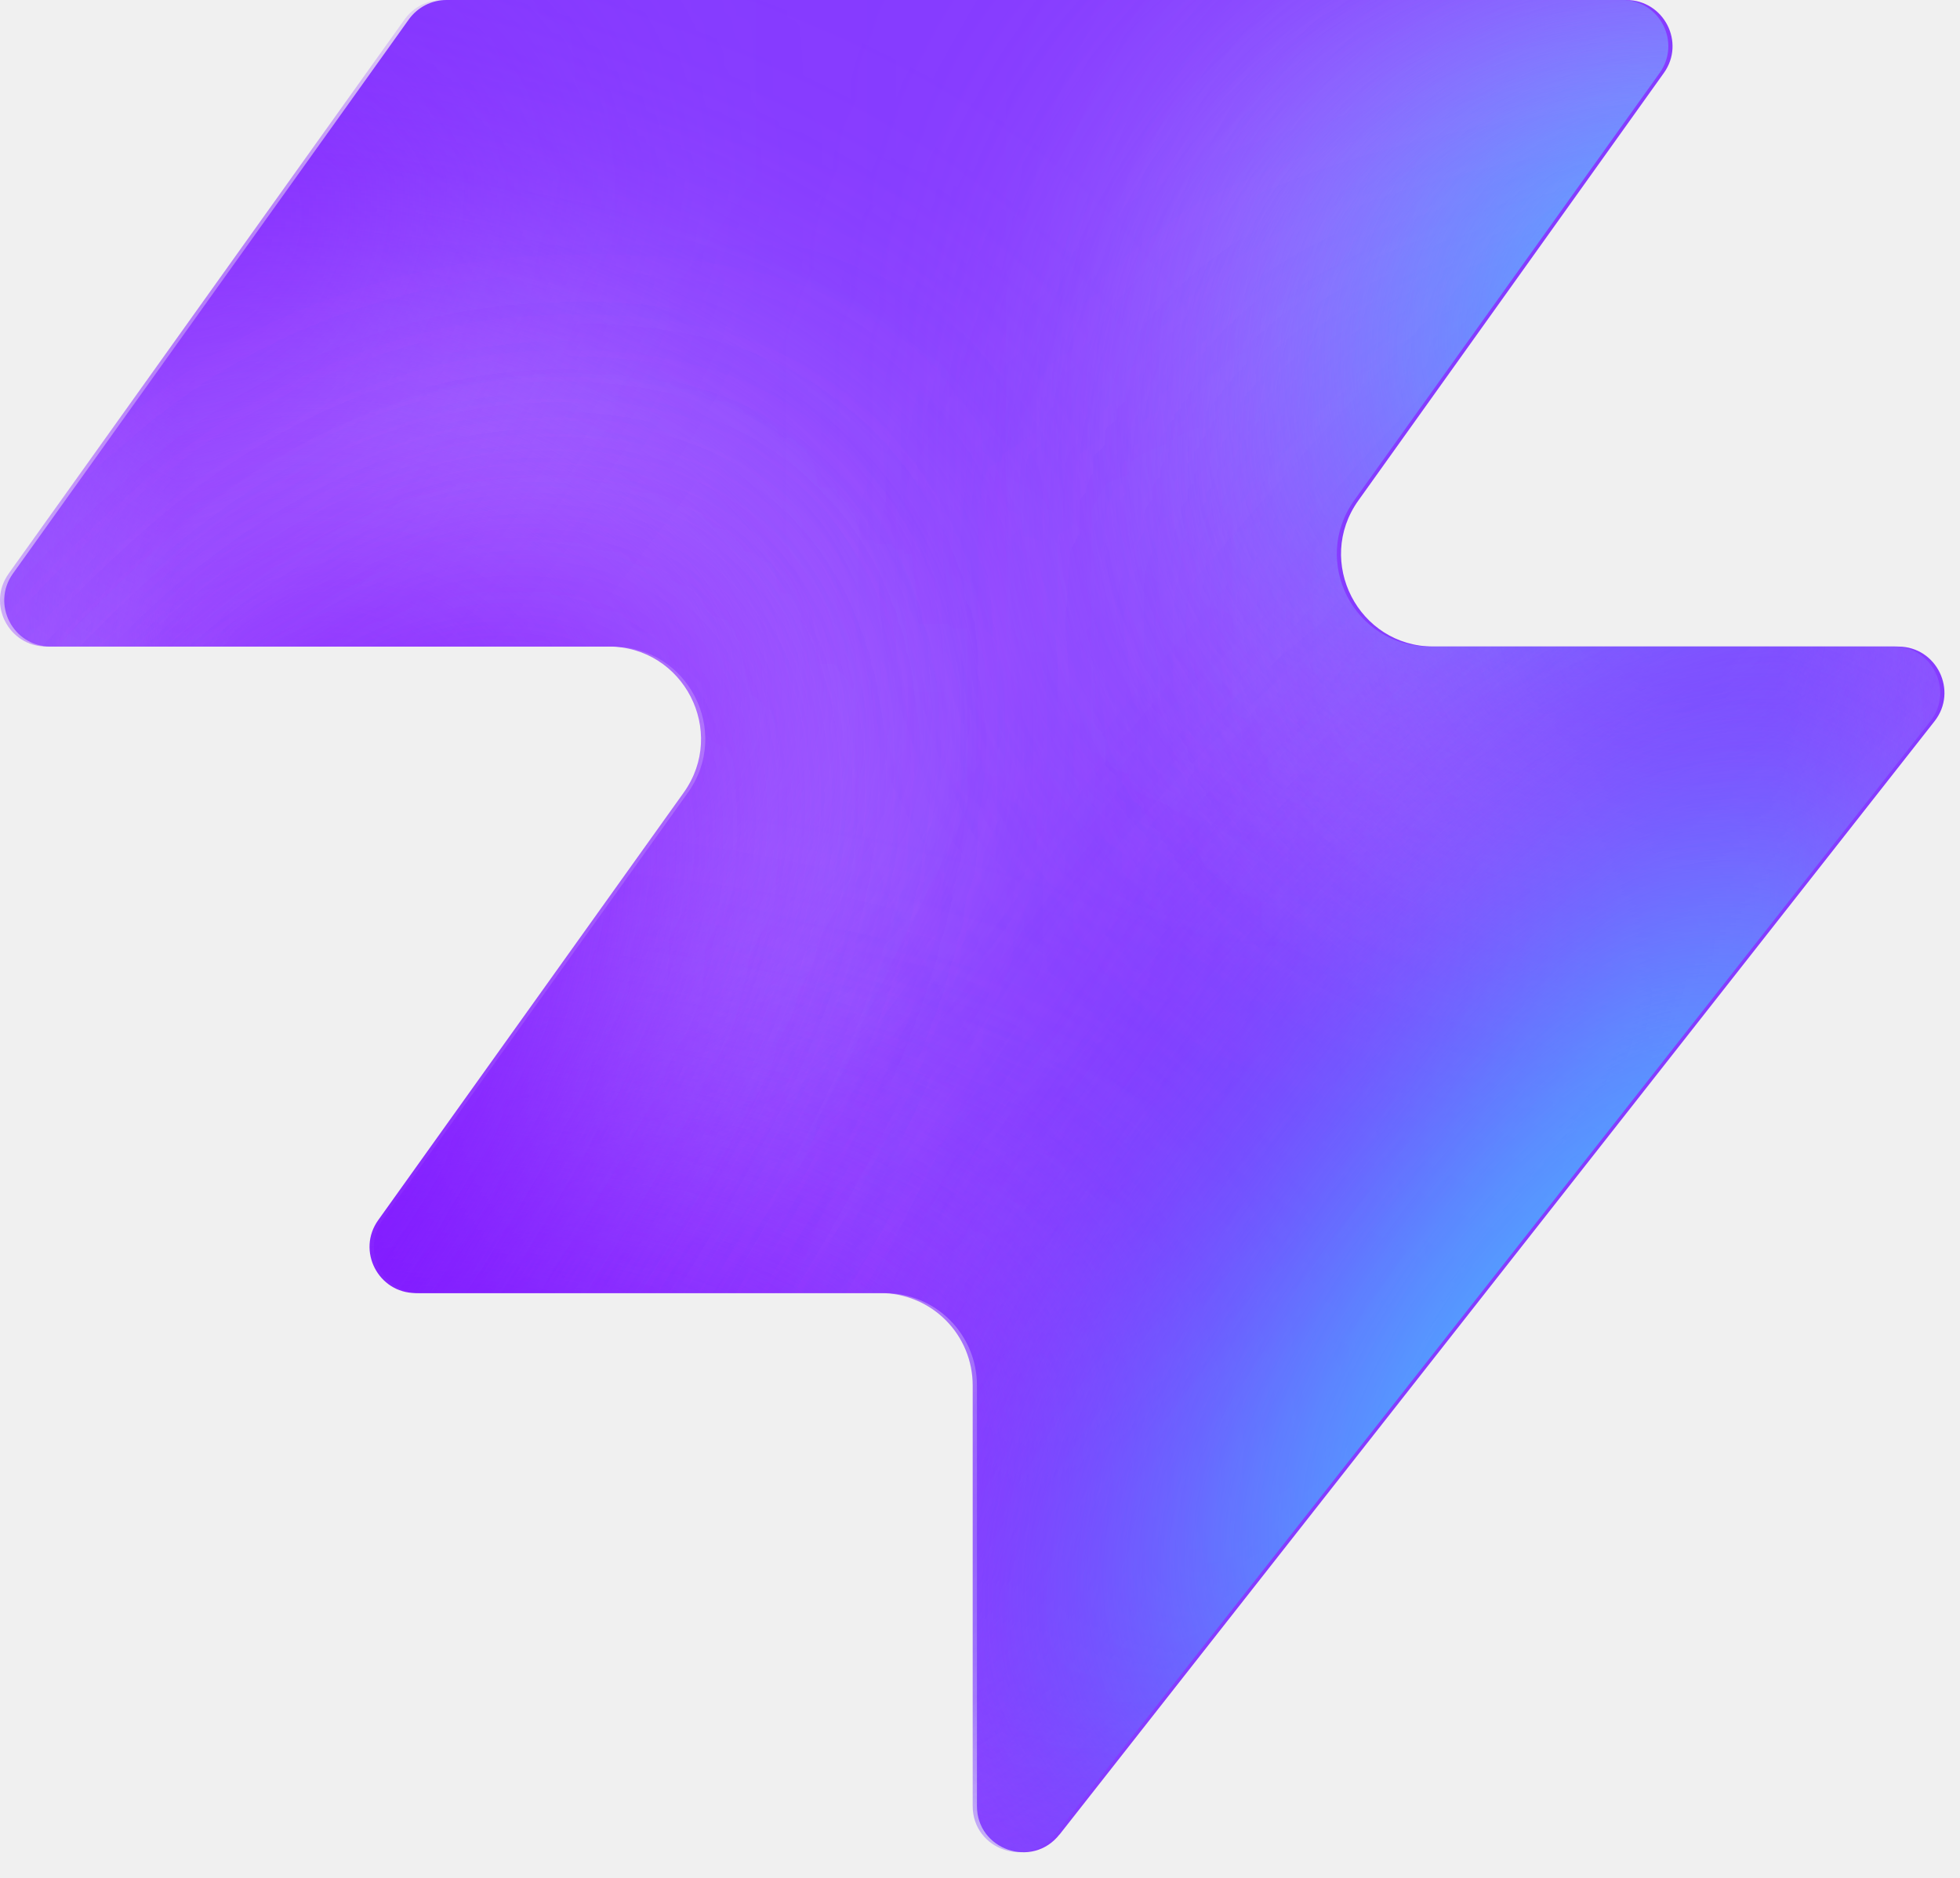
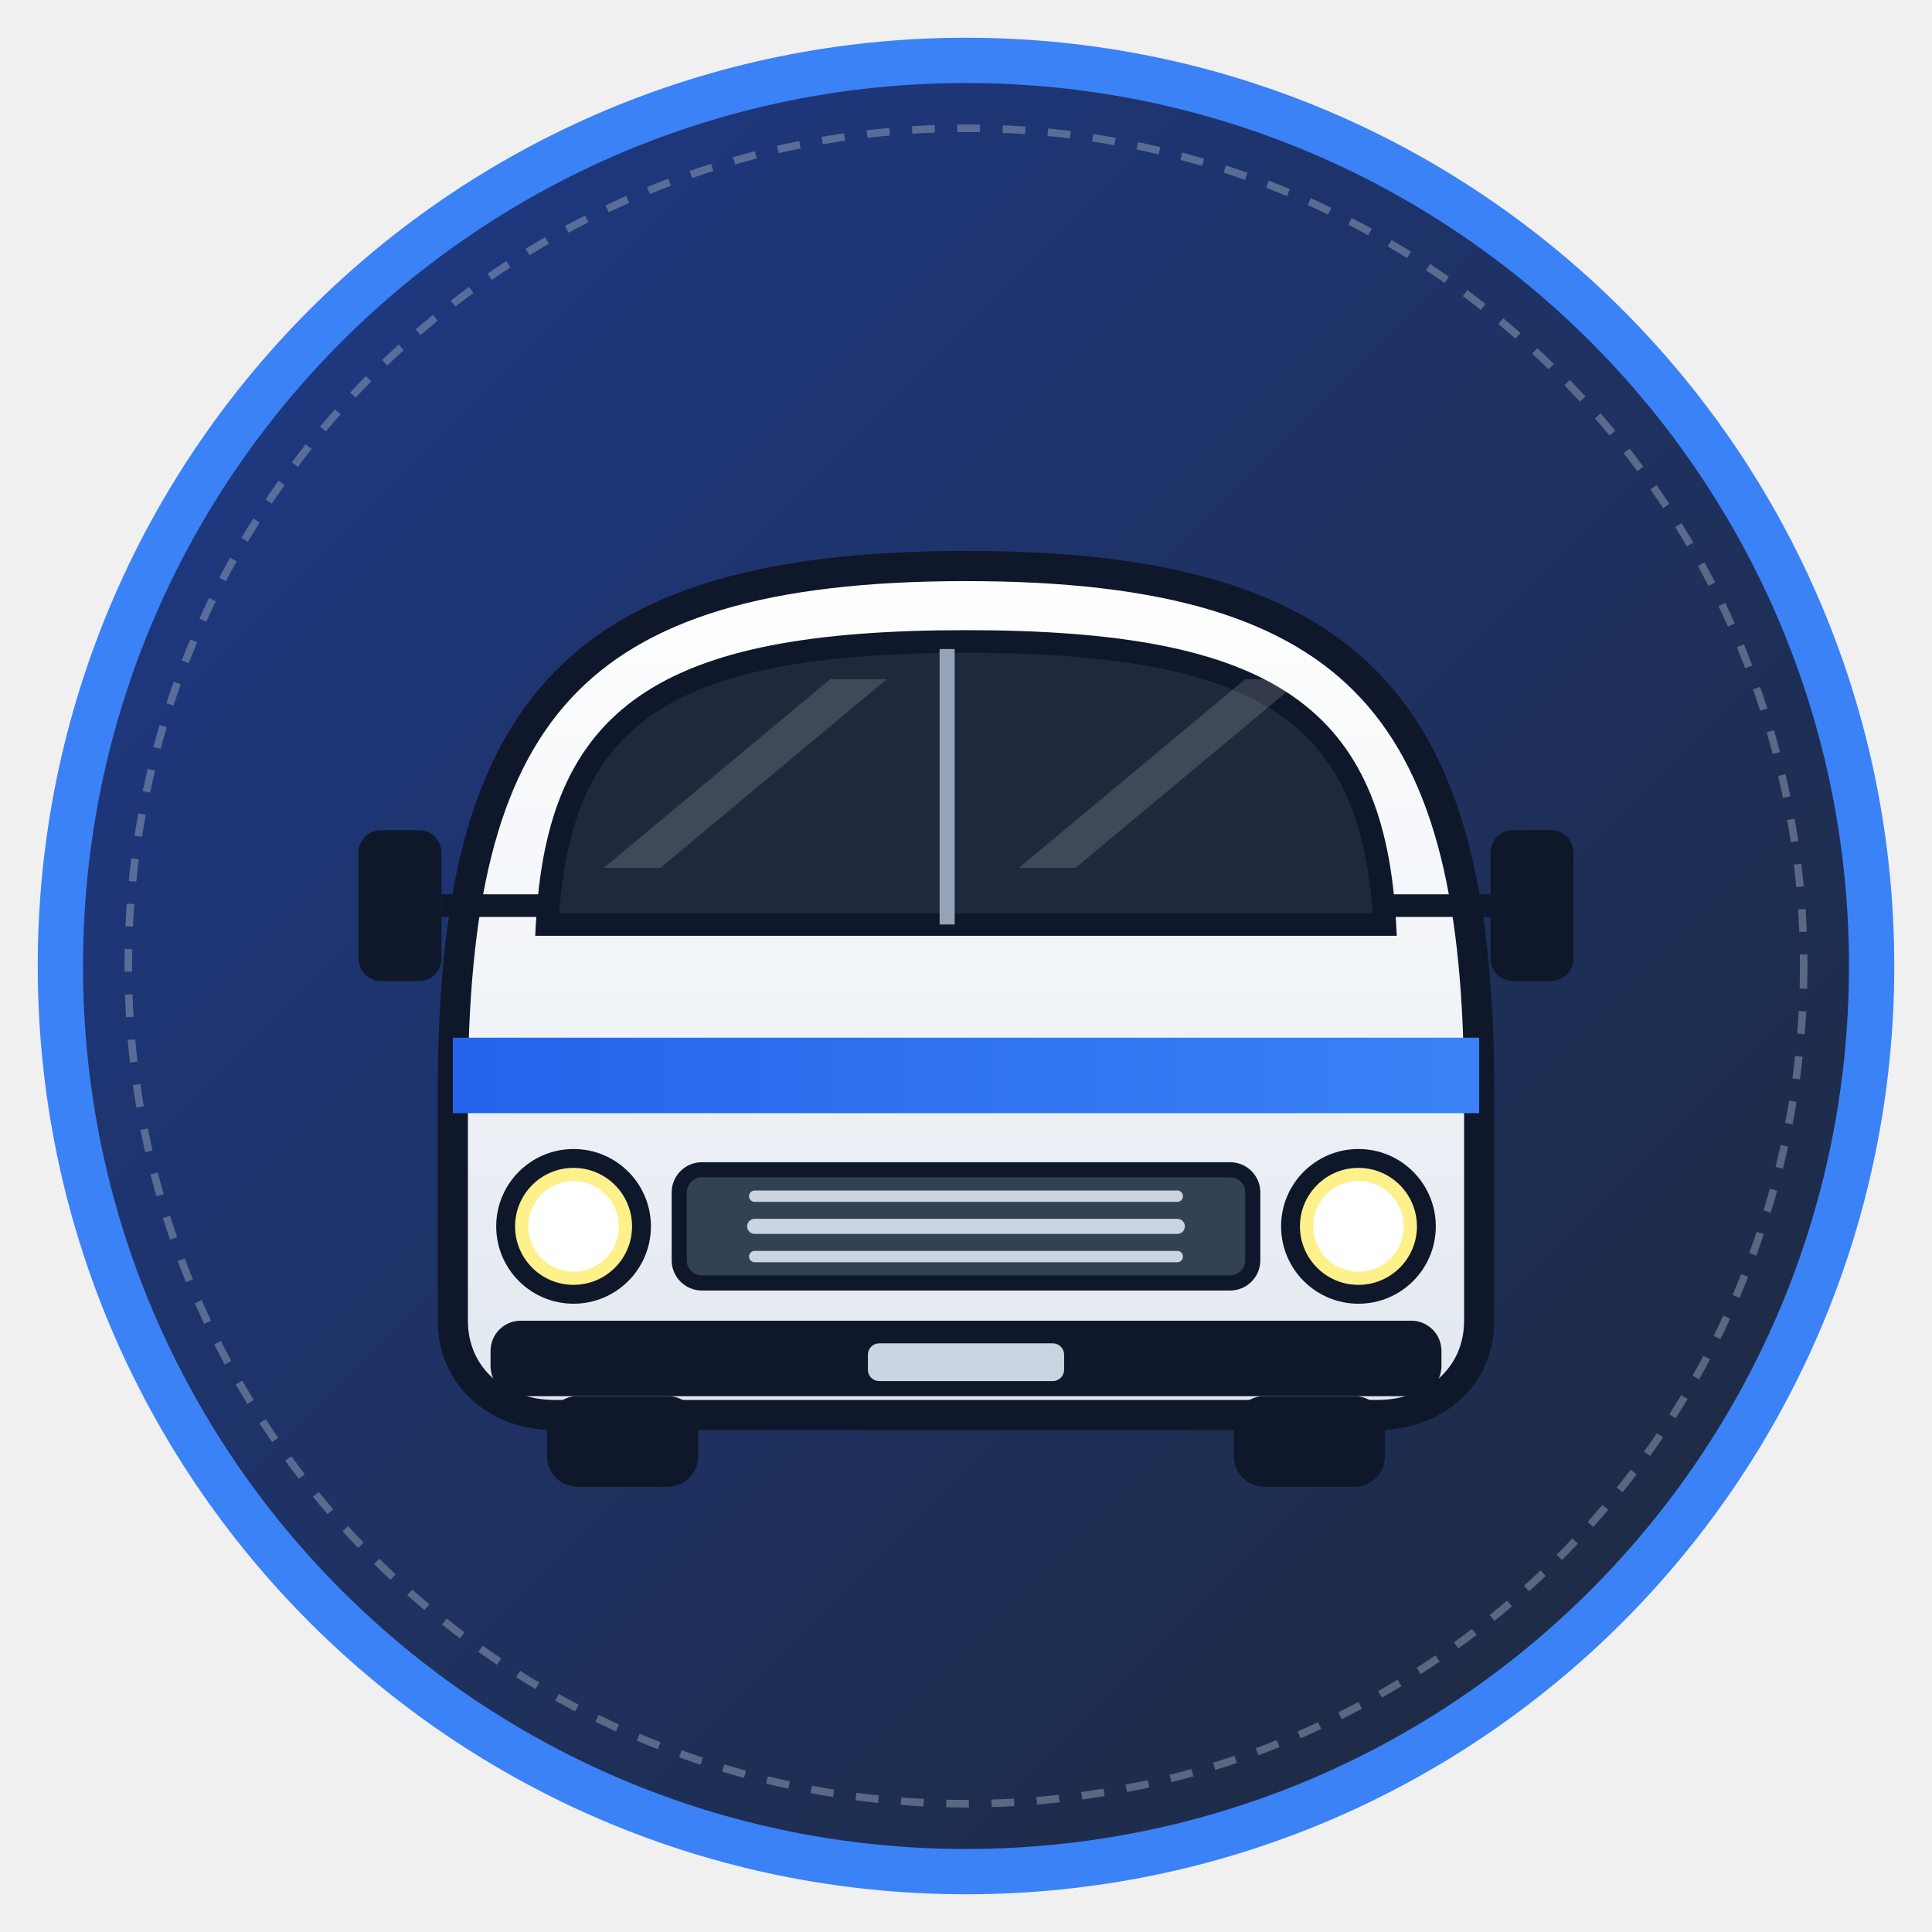
- <svg xmlns="http://www.w3.org/2000/svg" width="48" height="46" fill="none" viewBox="0 0 48 46">
-   <path fill="#863bff" d="M25.946 44.938c-.664.845-2.021.375-2.021-.698V33.937a2.26 2.26 0 0 0-2.262-2.262H10.287c-.92 0-1.456-1.04-.92-1.788l7.48-10.471c1.07-1.497 0-3.578-1.842-3.578H1.237c-.92 0-1.456-1.04-.92-1.788L10.013.474c.214-.297.556-.474.92-.474h28.894c.92 0 1.456 1.04.92 1.788l-7.48 10.471c-1.07 1.498 0 3.579 1.842 3.579h11.377c.943 0 1.473 1.088.89 1.83L25.947 44.94z" style="fill:#863bff;fill:color(display-p3 .525 .23 1);fill-opacity:1" />
-   <mask id="a" width="48" height="46" x="0" y="0" maskUnits="userSpaceOnUse" style="mask-type:alpha">
-     <path fill="#000" d="M25.842 44.938c-.664.844-2.021.375-2.021-.698V33.937a2.26 2.26 0 0 0-2.262-2.262H10.183c-.92 0-1.456-1.04-.92-1.788l7.48-10.471c1.07-1.498 0-3.579-1.842-3.579H1.133c-.92 0-1.456-1.04-.92-1.787L9.91.473c.214-.297.556-.474.92-.474h28.894c.92 0 1.456 1.04.92 1.788l-7.48 10.471c-1.07 1.498 0 3.578 1.842 3.578h11.377c.943 0 1.473 1.088.89 1.832L25.843 44.94z" style="fill:#000;fill-opacity:1" />
-   </mask>
-   <g mask="url(#a)">
-     <g filter="url(#b)">
-       <ellipse cx="5.508" cy="14.704" fill="#ede6ff" rx="5.508" ry="14.704" style="fill:#ede6ff;fill:color(display-p3 .927 .903 1);fill-opacity:1" transform="matrix(.00324 1 1 -.00324 -4.47 31.516)" />
-     </g>
-     <g filter="url(#c)">
-       <ellipse cx="10.399" cy="29.851" fill="#ede6ff" rx="10.399" ry="29.851" style="fill:#ede6ff;fill:color(display-p3 .927 .903 1);fill-opacity:1" transform="matrix(.00324 1 1 -.00324 -39.328 7.883)" />
-     </g>
-     <g filter="url(#d)">
-       <ellipse cx="5.508" cy="30.487" fill="#7e14ff" rx="5.508" ry="30.487" style="fill:#7e14ff;fill:color(display-p3 .492 .077 1);fill-opacity:1" transform="rotate(89.814 -25.913 -14.639)scale(1 -1)" />
-     </g>
-     <g filter="url(#e)">
-       <ellipse cx="5.508" cy="30.599" fill="#7e14ff" rx="5.508" ry="30.599" style="fill:#7e14ff;fill:color(display-p3 .492 .077 1);fill-opacity:1" transform="rotate(89.814 -32.644 -3.334)scale(1 -1)" />
-     </g>
-     <g filter="url(#f)">
-       <ellipse cx="5.508" cy="30.599" fill="#7e14ff" rx="5.508" ry="30.599" style="fill:#7e14ff;fill:color(display-p3 .492 .077 1);fill-opacity:1" transform="matrix(.00324 1 1 -.00324 -34.34 30.47)" />
-     </g>
-     <g filter="url(#g)">
-       <ellipse cx="14.072" cy="22.078" fill="#ede6ff" rx="14.072" ry="22.078" style="fill:#ede6ff;fill:color(display-p3 .927 .903 1);fill-opacity:1" transform="rotate(93.35 24.506 48.493)scale(-1 1)" />
-     </g>
-     <g filter="url(#h)">
-       <ellipse cx="3.47" cy="21.501" fill="#7e14ff" rx="3.47" ry="21.501" style="fill:#7e14ff;fill:color(display-p3 .492 .077 1);fill-opacity:1" transform="rotate(89.009 28.708 47.59)scale(-1 1)" />
-     </g>
-     <g filter="url(#i)">
-       <ellipse cx="3.47" cy="21.501" fill="#7e14ff" rx="3.47" ry="21.501" style="fill:#7e14ff;fill:color(display-p3 .492 .077 1);fill-opacity:1" transform="rotate(89.009 28.708 47.59)scale(-1 1)" />
-     </g>
-     <g filter="url(#j)">
-       <ellipse cx=".387" cy="8.972" fill="#7e14ff" rx="4.407" ry="29.108" style="fill:#7e14ff;fill:color(display-p3 .492 .077 1);fill-opacity:1" transform="rotate(39.51 .387 8.972)" />
-     </g>
-     <g filter="url(#k)">
-       <ellipse cx="47.523" cy="-6.092" fill="#7e14ff" rx="4.407" ry="29.108" style="fill:#7e14ff;fill:color(display-p3 .492 .077 1);fill-opacity:1" transform="rotate(37.892 47.523 -6.092)" />
-     </g>
-     <g filter="url(#l)">
-       <ellipse cx="41.412" cy="6.333" fill="#47bfff" rx="5.971" ry="9.665" style="fill:#47bfff;fill:color(display-p3 .28 .748 1);fill-opacity:1" transform="rotate(37.892 41.412 6.333)" />
-     </g>
-     <g filter="url(#m)">
-       <ellipse cx="-1.879" cy="38.332" fill="#7e14ff" rx="4.407" ry="29.108" style="fill:#7e14ff;fill:color(display-p3 .492 .077 1);fill-opacity:1" transform="rotate(37.892 -1.88 38.332)" />
-     </g>
-     <g filter="url(#n)">
-       <ellipse cx="-1.879" cy="38.332" fill="#7e14ff" rx="4.407" ry="29.108" style="fill:#7e14ff;fill:color(display-p3 .492 .077 1);fill-opacity:1" transform="rotate(37.892 -1.88 38.332)" />
-     </g>
-     <g filter="url(#o)">
-       <ellipse cx="35.651" cy="29.907" fill="#7e14ff" rx="4.407" ry="29.108" style="fill:#7e14ff;fill:color(display-p3 .492 .077 1);fill-opacity:1" transform="rotate(37.892 35.651 29.907)" />
-     </g>
-     <g filter="url(#p)">
-       <ellipse cx="38.418" cy="32.4" fill="#47bfff" rx="5.971" ry="15.297" style="fill:#47bfff;fill:color(display-p3 .28 .748 1);fill-opacity:1" transform="rotate(37.892 38.418 32.4)" />
-     </g>
+ <svg xmlns="http://www.w3.org/2000/svg" viewBox="0 0 512 512" width="512" height="512">
+   <defs>
+     <linearGradient id="bgGrad" x1="0%" y1="0%" x2="100%" y2="100%">
+       <stop offset="0%" stop-color="#1e3a8a" />
+       <stop offset="100%" stop-color="#1e293b" />
+     </linearGradient>
+     <linearGradient id="busGrad" x1="0%" y1="0%" x2="0%" y2="100%">
+       <stop offset="0%" stop-color="#ffffff" />
+       <stop offset="100%" stop-color="#e2e8f0" />
+     </linearGradient>
+     <linearGradient id="accentGrad" x1="0%" y1="0%" x2="100%" y2="0%">
+       <stop offset="0%" stop-color="#2563eb" />
+       <stop offset="100%" stop-color="#3b82f6" />
+     </linearGradient>
+   </defs>
+   <circle cx="256" cy="256" r="240" fill="url(#bgGrad)" stroke="#3b82f6" stroke-width="12" />
+   <circle cx="256" cy="256" r="222" fill="none" stroke="#94a3b8" stroke-width="2" stroke-dasharray="6,6" opacity="0.5" />
+   <g transform="translate(0, 10)">
+     <path d="M 120 280 C 120 180, 150 140, 256 140 C 362 140, 392 180, 392 280 L 392 340 C 392 355, 380 365, 365 365 L 147 365 C 132 365, 120 355, 120 340 Z" fill="url(#busGrad)" stroke="#0f172a" stroke-width="8" />
+     <path d="M 145 235 C 148 180, 175 160, 256 160 C 337 160, 364 180, 367 235 Z" fill="#1e293b" stroke="#0f172a" stroke-width="6" />
+     <path d="M 251 162 L 251 235" stroke="#94a3b8" stroke-width="4" />
+     <path d="M 160 220 L 220 170 L 235 170 L 175 220 Z" fill="#ffffff" opacity="0.15" />
+     <path d="M 270 220 L 330 170 L 345 170 L 285 220 Z" fill="#ffffff" opacity="0.15" />
+     <path d="M 120 265 L 392 265 L 392 285 L 120 285 Z" fill="url(#accentGrad)" />
+     <rect x="180" y="300" width="152" height="30" rx="6" fill="#334155" stroke="#0f172a" stroke-width="4" />
+     <line x1="200" y1="315" x2="312" y2="315" stroke="#cbd5e1" stroke-width="4" stroke-linecap="round" />
+     <line x1="200" y1="307" x2="312" y2="307" stroke="#cbd5e1" stroke-width="3" stroke-linecap="round" />
+     <line x1="200" y1="323" x2="312" y2="323" stroke="#cbd5e1" stroke-width="3" stroke-linecap="round" />
+     <circle cx="152" cy="315" r="18" fill="#fef08a" stroke="#0f172a" stroke-width="5" />
+     <circle cx="152" cy="315" r="12" fill="#ffffff" />
+     <circle cx="360" cy="315" r="18" fill="#fef08a" stroke="#0f172a" stroke-width="5" />
+     <circle cx="360" cy="315" r="12" fill="#ffffff" />
+     <rect x="130" y="340" width="252" height="20" rx="8" fill="#0f172a" />
+     <rect x="230" y="346" width="52" height="10" rx="3" fill="#cbd5e1" />
+     <rect x="95" y="210" width="22" height="40" rx="6" fill="#0f172a" />
+     <line x1="117" y1="230" x2="145" y2="230" stroke="#0f172a" stroke-width="6" />
+     <rect x="395" y="210" width="22" height="40" rx="6" fill="#0f172a" />
+     <line x1="395" y1="230" x2="367" y2="230" stroke="#0f172a" stroke-width="6" />
+     <rect x="145" y="360" width="40" height="24" rx="8" fill="#0f172a" />
+     <rect x="327" y="360" width="40" height="24" rx="8" fill="#0f172a" />
  </g>
-   <defs>
-     <filter id="b" width="60.045" height="41.654" x="-19.77" y="16.149" color-interpolation-filters="sRGB" filterUnits="userSpaceOnUse">
-       <feFlood flood-opacity="0" result="BackgroundImageFix" />
-       <feBlend in="SourceGraphic" in2="BackgroundImageFix" result="shape" />
-       <feGaussianBlur result="effect1_foregroundBlur_2002_17158" stdDeviation="7.659" />
-     </filter>
-     <filter id="c" width="90.34" height="51.437" x="-54.613" y="-7.533" color-interpolation-filters="sRGB" filterUnits="userSpaceOnUse">
-       <feFlood flood-opacity="0" result="BackgroundImageFix" />
-       <feBlend in="SourceGraphic" in2="BackgroundImageFix" result="shape" />
-       <feGaussianBlur result="effect1_foregroundBlur_2002_17158" stdDeviation="7.659" />
-     </filter>
-     <filter id="d" width="79.355" height="29.4" x="-49.64" y="2.03" color-interpolation-filters="sRGB" filterUnits="userSpaceOnUse">
-       <feFlood flood-opacity="0" result="BackgroundImageFix" />
-       <feBlend in="SourceGraphic" in2="BackgroundImageFix" result="shape" />
-       <feGaussianBlur result="effect1_foregroundBlur_2002_17158" stdDeviation="4.596" />
-     </filter>
-     <filter id="e" width="79.579" height="29.4" x="-45.045" y="20.029" color-interpolation-filters="sRGB" filterUnits="userSpaceOnUse">
-       <feFlood flood-opacity="0" result="BackgroundImageFix" />
-       <feBlend in="SourceGraphic" in2="BackgroundImageFix" result="shape" />
-       <feGaussianBlur result="effect1_foregroundBlur_2002_17158" stdDeviation="4.596" />
-     </filter>
-     <filter id="f" width="79.579" height="29.4" x="-43.513" y="21.178" color-interpolation-filters="sRGB" filterUnits="userSpaceOnUse">
-       <feFlood flood-opacity="0" result="BackgroundImageFix" />
-       <feBlend in="SourceGraphic" in2="BackgroundImageFix" result="shape" />
-       <feGaussianBlur result="effect1_foregroundBlur_2002_17158" stdDeviation="4.596" />
-     </filter>
-     <filter id="g" width="74.749" height="58.852" x="15.756" y="-17.901" color-interpolation-filters="sRGB" filterUnits="userSpaceOnUse">
-       <feFlood flood-opacity="0" result="BackgroundImageFix" />
-       <feBlend in="SourceGraphic" in2="BackgroundImageFix" result="shape" />
-       <feGaussianBlur result="effect1_foregroundBlur_2002_17158" stdDeviation="7.659" />
-     </filter>
-     <filter id="h" width="61.377" height="25.362" x="23.548" y="2.284" color-interpolation-filters="sRGB" filterUnits="userSpaceOnUse">
-       <feFlood flood-opacity="0" result="BackgroundImageFix" />
-       <feBlend in="SourceGraphic" in2="BackgroundImageFix" result="shape" />
-       <feGaussianBlur result="effect1_foregroundBlur_2002_17158" stdDeviation="4.596" />
-     </filter>
-     <filter id="i" width="61.377" height="25.362" x="23.548" y="2.284" color-interpolation-filters="sRGB" filterUnits="userSpaceOnUse">
-       <feFlood flood-opacity="0" result="BackgroundImageFix" />
-       <feBlend in="SourceGraphic" in2="BackgroundImageFix" result="shape" />
-       <feGaussianBlur result="effect1_foregroundBlur_2002_17158" stdDeviation="4.596" />
-     </filter>
-     <filter id="j" width="56.045" height="63.649" x="-27.636" y="-22.853" color-interpolation-filters="sRGB" filterUnits="userSpaceOnUse">
-       <feFlood flood-opacity="0" result="BackgroundImageFix" />
-       <feBlend in="SourceGraphic" in2="BackgroundImageFix" result="shape" />
-       <feGaussianBlur result="effect1_foregroundBlur_2002_17158" stdDeviation="4.596" />
-     </filter>
-     <filter id="k" width="54.814" height="64.646" x="20.116" y="-38.415" color-interpolation-filters="sRGB" filterUnits="userSpaceOnUse">
-       <feFlood flood-opacity="0" result="BackgroundImageFix" />
-       <feBlend in="SourceGraphic" in2="BackgroundImageFix" result="shape" />
-       <feGaussianBlur result="effect1_foregroundBlur_2002_17158" stdDeviation="4.596" />
-     </filter>
-     <filter id="l" width="33.541" height="35.313" x="24.641" y="-11.323" color-interpolation-filters="sRGB" filterUnits="userSpaceOnUse">
-       <feFlood flood-opacity="0" result="BackgroundImageFix" />
-       <feBlend in="SourceGraphic" in2="BackgroundImageFix" result="shape" />
-       <feGaussianBlur result="effect1_foregroundBlur_2002_17158" stdDeviation="4.596" />
-     </filter>
-     <filter id="m" width="54.814" height="64.646" x="-29.286" y="6.009" color-interpolation-filters="sRGB" filterUnits="userSpaceOnUse">
-       <feFlood flood-opacity="0" result="BackgroundImageFix" />
-       <feBlend in="SourceGraphic" in2="BackgroundImageFix" result="shape" />
-       <feGaussianBlur result="effect1_foregroundBlur_2002_17158" stdDeviation="4.596" />
-     </filter>
-     <filter id="n" width="54.814" height="64.646" x="-29.286" y="6.009" color-interpolation-filters="sRGB" filterUnits="userSpaceOnUse">
-       <feFlood flood-opacity="0" result="BackgroundImageFix" />
-       <feBlend in="SourceGraphic" in2="BackgroundImageFix" result="shape" />
-       <feGaussianBlur result="effect1_foregroundBlur_2002_17158" stdDeviation="4.596" />
-     </filter>
-     <filter id="o" width="54.814" height="64.646" x="8.244" y="-2.416" color-interpolation-filters="sRGB" filterUnits="userSpaceOnUse">
-       <feFlood flood-opacity="0" result="BackgroundImageFix" />
-       <feBlend in="SourceGraphic" in2="BackgroundImageFix" result="shape" />
-       <feGaussianBlur result="effect1_foregroundBlur_2002_17158" stdDeviation="4.596" />
-     </filter>
-     <filter id="p" width="39.409" height="43.623" x="18.713" y="10.588" color-interpolation-filters="sRGB" filterUnits="userSpaceOnUse">
-       <feFlood flood-opacity="0" result="BackgroundImageFix" />
-       <feBlend in="SourceGraphic" in2="BackgroundImageFix" result="shape" />
-       <feGaussianBlur result="effect1_foregroundBlur_2002_17158" stdDeviation="4.596" />
-     </filter>
-   </defs>
</svg>
